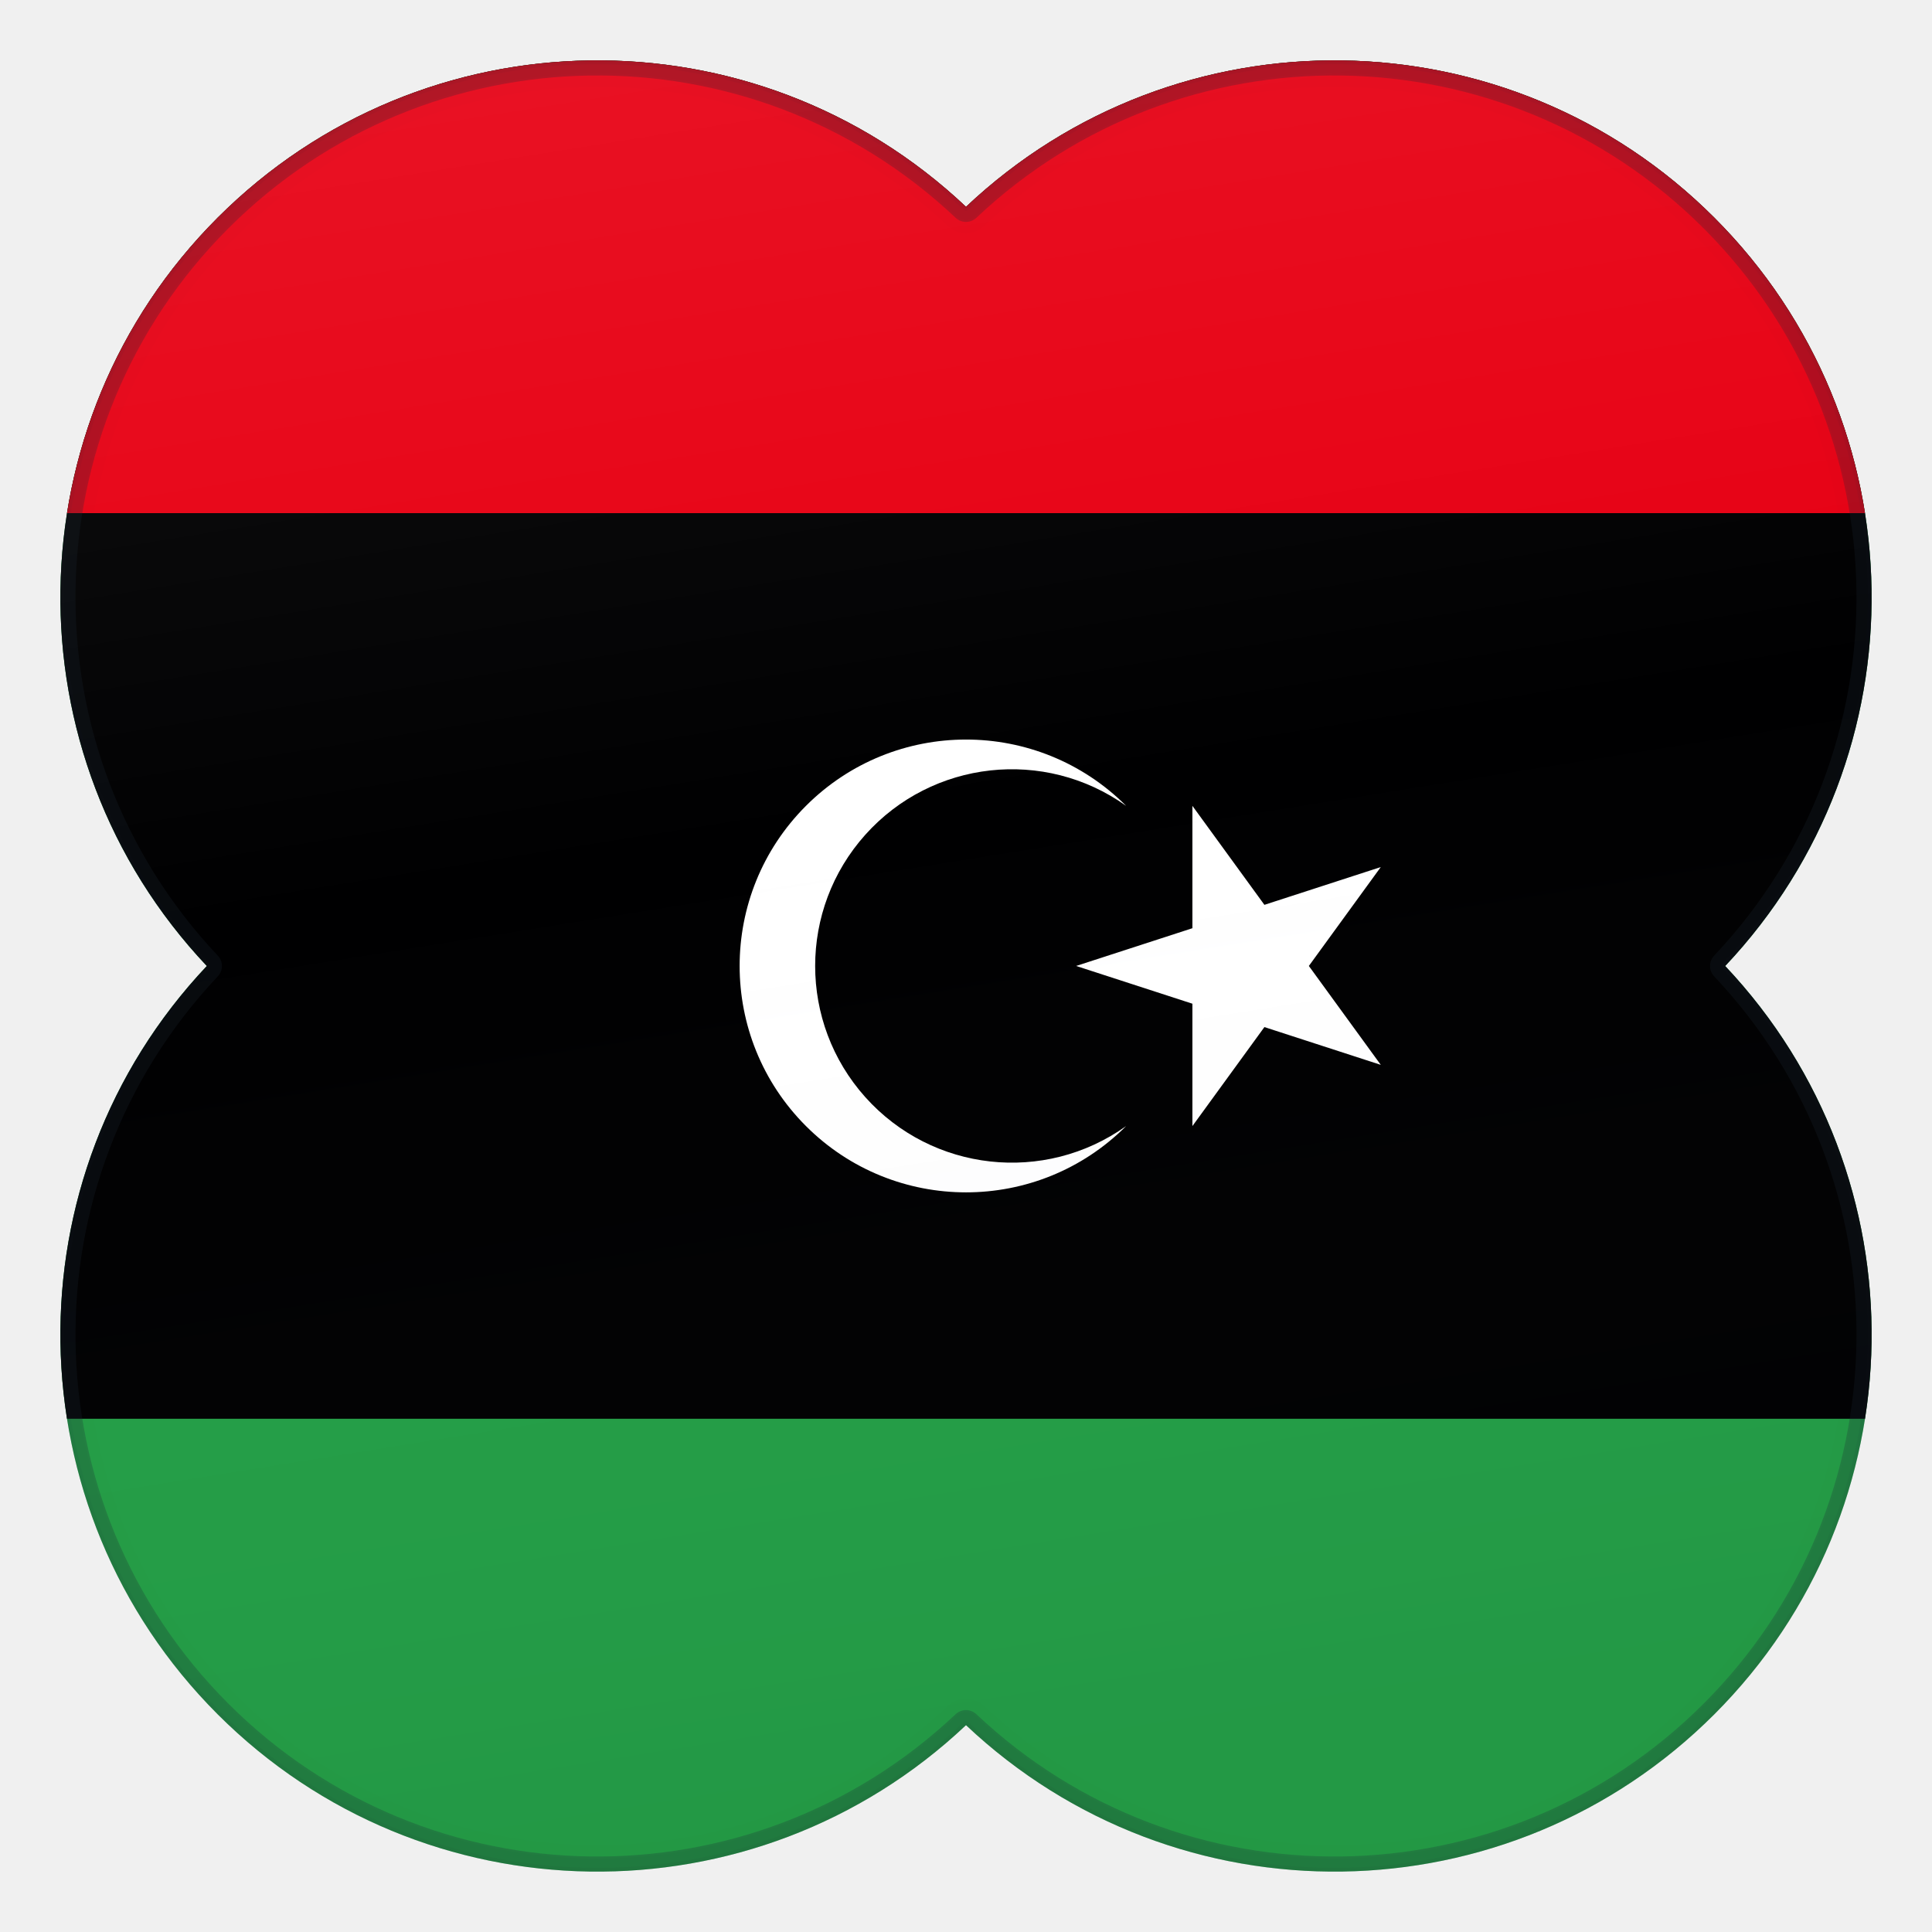
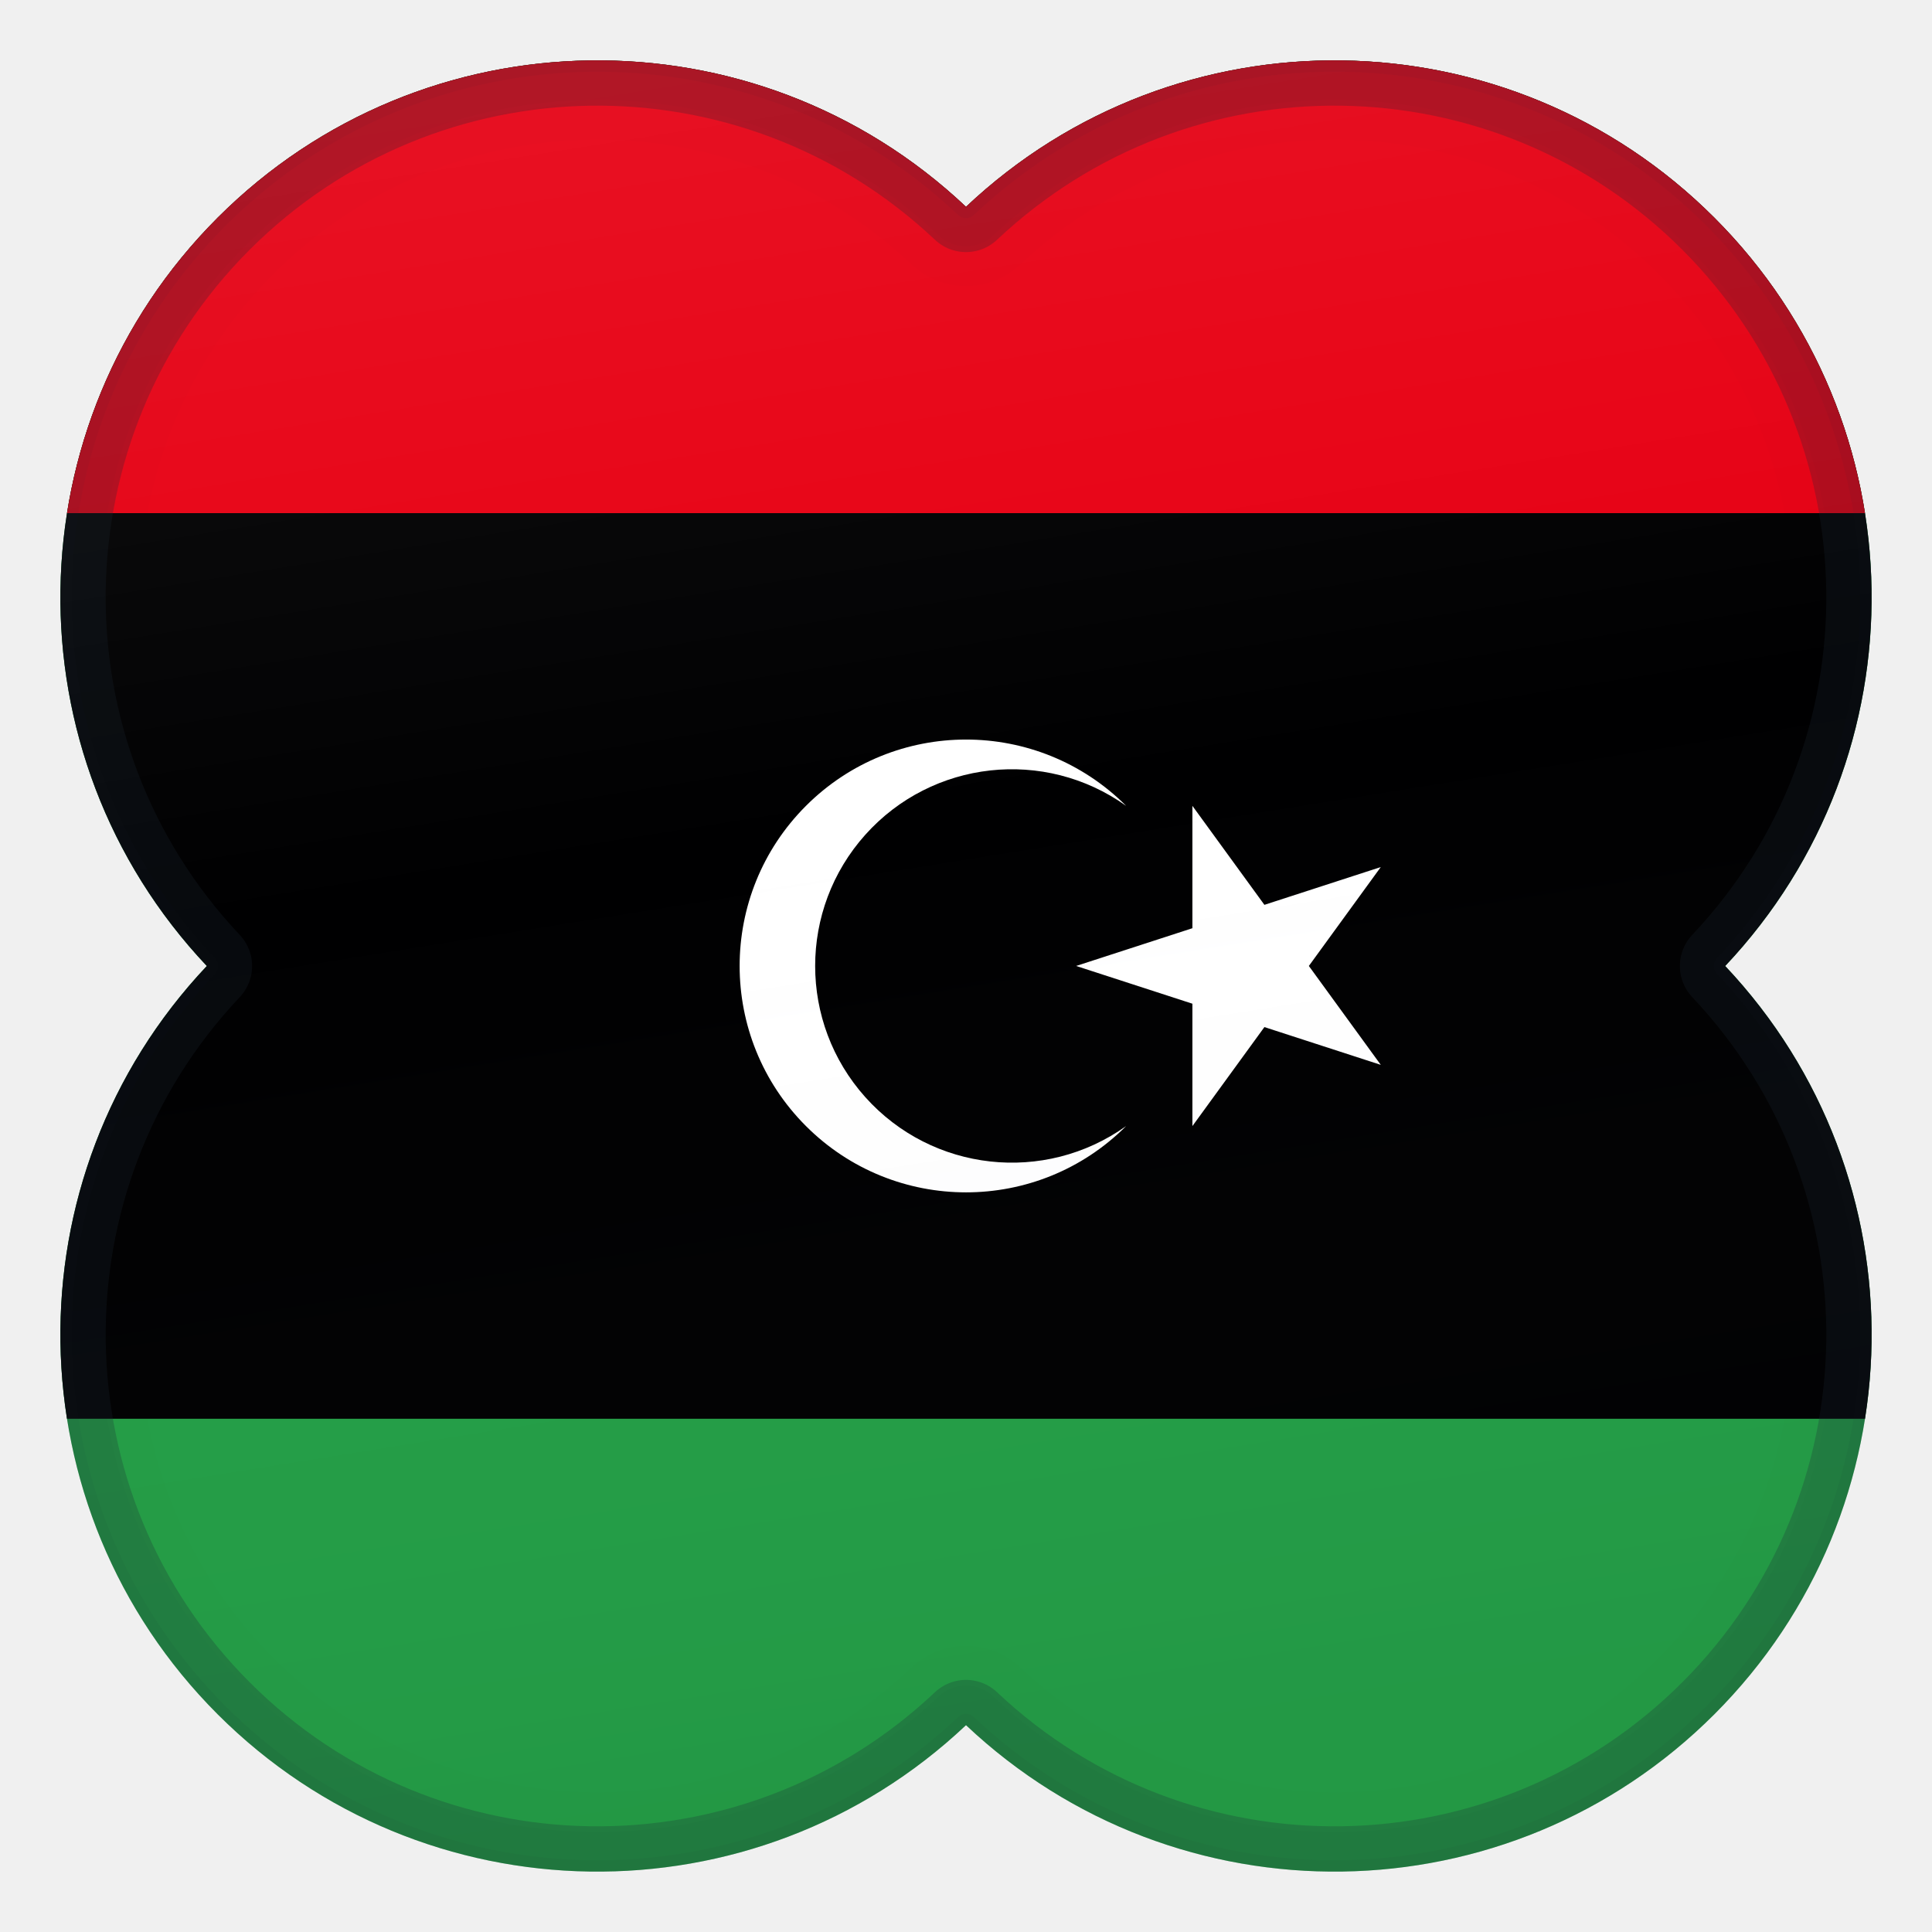
<svg xmlns="http://www.w3.org/2000/svg" viewBox="0 0 512 512" width="512" height="512" role="img" aria-labelledby="petal-soft-ly-title">
  <defs>
    <path id="petal-soft-ly-shape" d="M 256 54.811 A 142.322 142.322 0 0 1 457.189 256 A 142.322 142.322 0 0 1 256 457.189 A 142.322 142.322 0 0 1 54.811 256 A 142.322 142.322 0 0 1 256 54.811 Z" />
    <clipPath id="petal-soft-ly-clip" clipPathUnits="userSpaceOnUse">
      <path d="M 256 54.811 A 142.322 142.322 0 0 1 457.189 256 A 142.322 142.322 0 0 1 256 457.189 A 142.322 142.322 0 0 1 54.811 256 A 142.322 142.322 0 0 1 256 54.811 Z" />
    </clipPath>
    <linearGradient id="petal-soft-ly-shade" x1="0" y1="0" x2="0.16" y2="1">
      <stop offset="0%" stop-color="#ffffff" stop-opacity=".075" />
      <stop offset="48%" stop-color="#ffffff" stop-opacity="0" />
      <stop offset="100%" stop-color="#151a2b" stop-opacity=".038" />
    </linearGradient>
    <clipPath id="petal-soft-ly-source-ly-a">
      <path d="M250 12h500v500H250z" />
    </clipPath>
  </defs>
  <g clip-path="url(#petal-soft-ly-clip)">
    <path d="M 256 54.811 A 142.322 142.322 0 0 1 457.189 256 A 142.322 142.322 0 0 1 256 457.189 A 142.322 142.322 0 0 1 54.811 256 A 142.322 142.322 0 0 1 256 54.811 Z" fill="#fff" />
    <g transform="translate(16, 16) scale(0.9375)">
      <g clip-path="url(#petal-soft-ly-source-ly-a)" transform="translate(-256 -12.3)scale(1.024)">
        <path fill="#239e46" d="M0 12h1000v500H0z" />
        <path fill="#000001" d="M0 12h1000v375H0z" />
        <path fill="#e70013" d="M0 12h1000v125H0z" />
        <path fill="#fff" d="M544.2 217.8a54.3 54.3 0 1 0 0 88.4 62.5 62.5 0 1 1 0-88.4M530.4 262l84.1-27.3-52 71.5v-88.4l52 71.5z" />
      </g>
    </g>
    <path d="M 256 54.811 A 142.322 142.322 0 0 1 457.189 256 A 142.322 142.322 0 0 1 256 457.189 A 142.322 142.322 0 0 1 54.811 256 A 142.322 142.322 0 0 1 256 54.811 Z" fill="url(#petal-soft-ly-shade)" />
-     <path d="M 256 54.811 A 142.322 142.322 0 0 1 457.189 256 A 142.322 142.322 0 0 1 256 457.189 A 142.322 142.322 0 0 1 54.811 256 A 142.322 142.322 0 0 1 256 54.811 Z" fill="none" stroke="#1c2433" stroke-width="14" stroke-opacity="0.01" stroke-linejoin="round" />
-     <path d="M 256 54.811 A 142.322 142.322 0 0 1 457.189 256 A 142.322 142.322 0 0 1 256 457.189 A 142.322 142.322 0 0 1 54.811 256 A 142.322 142.322 0 0 1 256 54.811 Z" fill="none" stroke="#1c2433" stroke-width="7" stroke-opacity="0.016" stroke-linejoin="round" />
-     <path d="M 256 54.811 A 142.322 142.322 0 0 1 457.189 256 A 142.322 142.322 0 0 1 256 457.189 A 142.322 142.322 0 0 1 54.811 256 A 142.322 142.322 0 0 1 256 54.811 Z" fill="none" stroke="#1c2433" stroke-width="2" stroke-opacity="0.05" stroke-linejoin="round" />
-     <path d="M 256 54.811 A 142.322 142.322 0 0 1 457.189 256 A 142.322 142.322 0 0 1 256 457.189 A 142.322 142.322 0 0 1 54.811 256 A 142.322 142.322 0 0 1 256 54.811 Z" fill="none" stroke="#1f2937" stroke-width="8" stroke-opacity="0.25" stroke-linejoin="round" />
+     <path d="M 256 54.811 A 142.322 142.322 0 0 1 457.189 256 A 142.322 142.322 0 0 1 256 457.189 A 142.322 142.322 0 0 1 54.811 256 A 142.322 142.322 0 0 1 256 54.811 Z" fill="none" stroke="#1c2433" stroke-width="42" stroke-opacity="0.01" stroke-linejoin="round" />
+     <path d="M 256 54.811 A 142.322 142.322 0 0 1 457.189 256 A 142.322 142.322 0 0 1 256 457.189 A 142.322 142.322 0 0 1 54.811 256 A 142.322 142.322 0 0 1 256 54.811 Z" fill="none" stroke="#1c2433" stroke-width="21" stroke-opacity="0.016" stroke-linejoin="round" />
+     <path d="M 256 54.811 A 142.322 142.322 0 0 1 457.189 256 A 142.322 142.322 0 0 1 256 457.189 A 142.322 142.322 0 0 1 54.811 256 A 142.322 142.322 0 0 1 256 54.811 Z" fill="none" stroke="#1c2433" stroke-width="6" stroke-opacity="0.05" stroke-linejoin="round" />
+     <path d="M 256 54.811 A 142.322 142.322 0 0 1 457.189 256 A 142.322 142.322 0 0 1 256 457.189 A 142.322 142.322 0 0 1 54.811 256 A 142.322 142.322 0 0 1 256 54.811 Z" fill="none" stroke="#1f2937" stroke-width="24" stroke-opacity="0.25" stroke-linejoin="round" />
  </g>
</svg>
